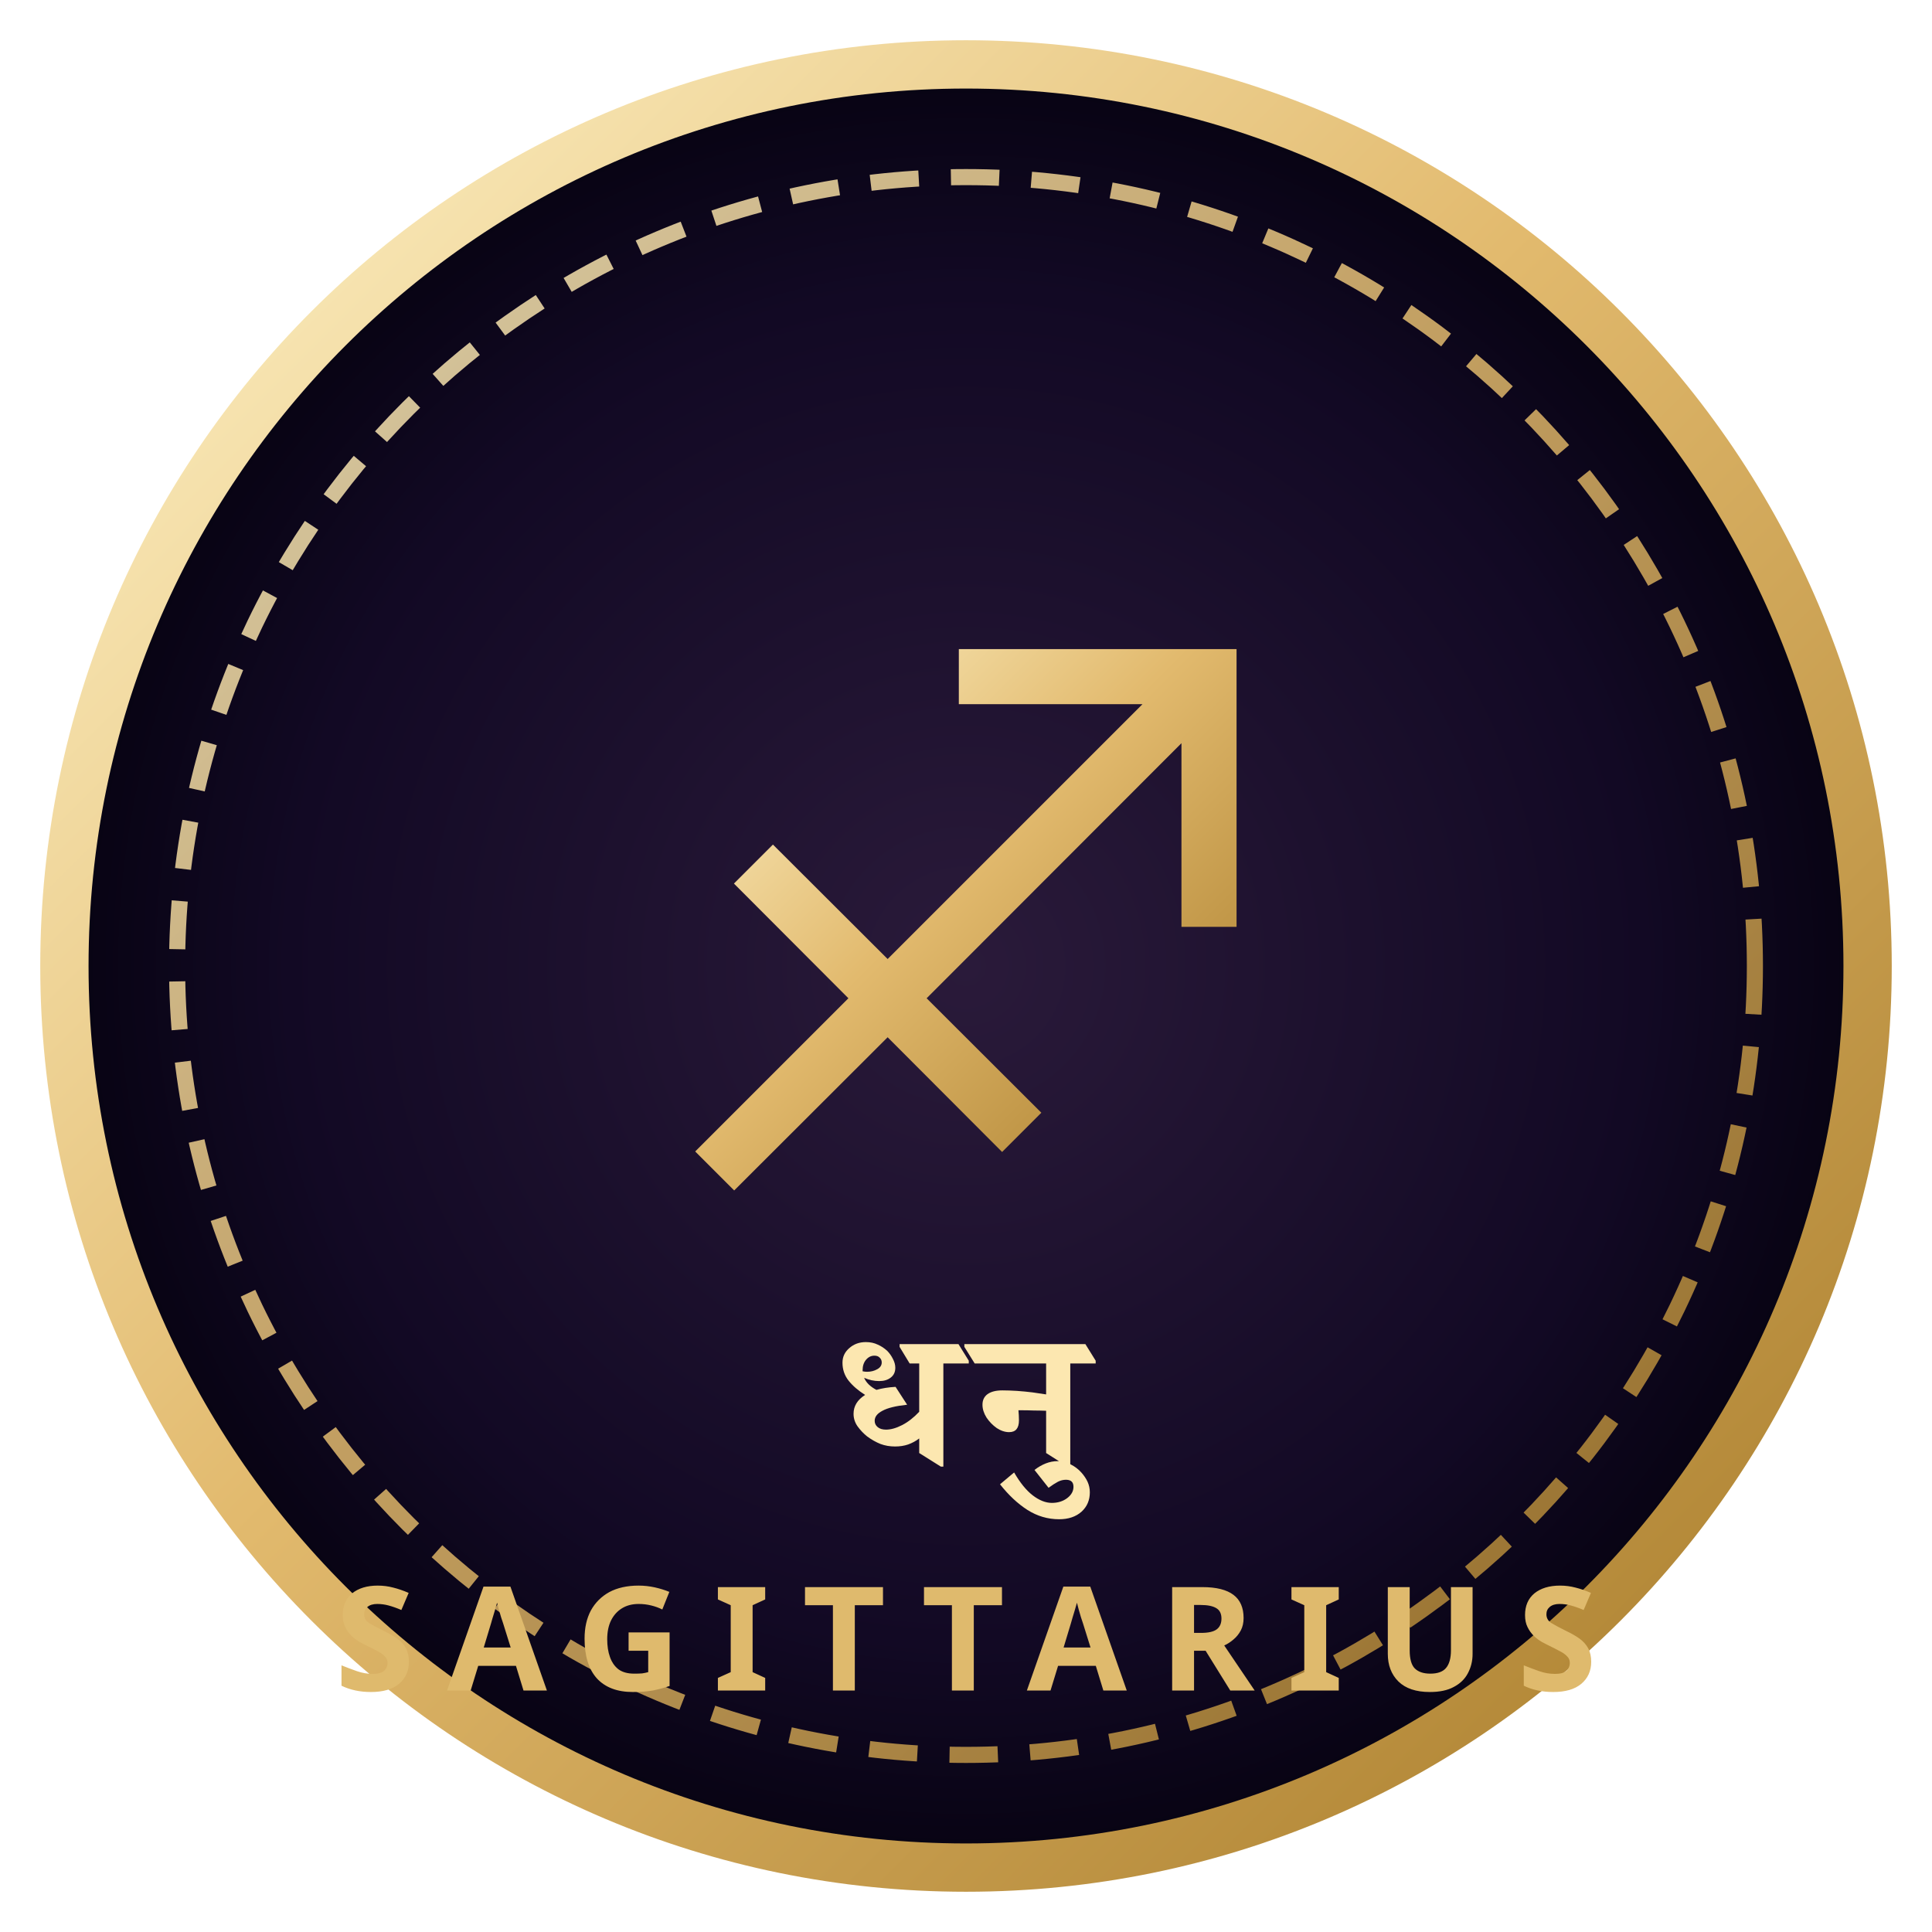
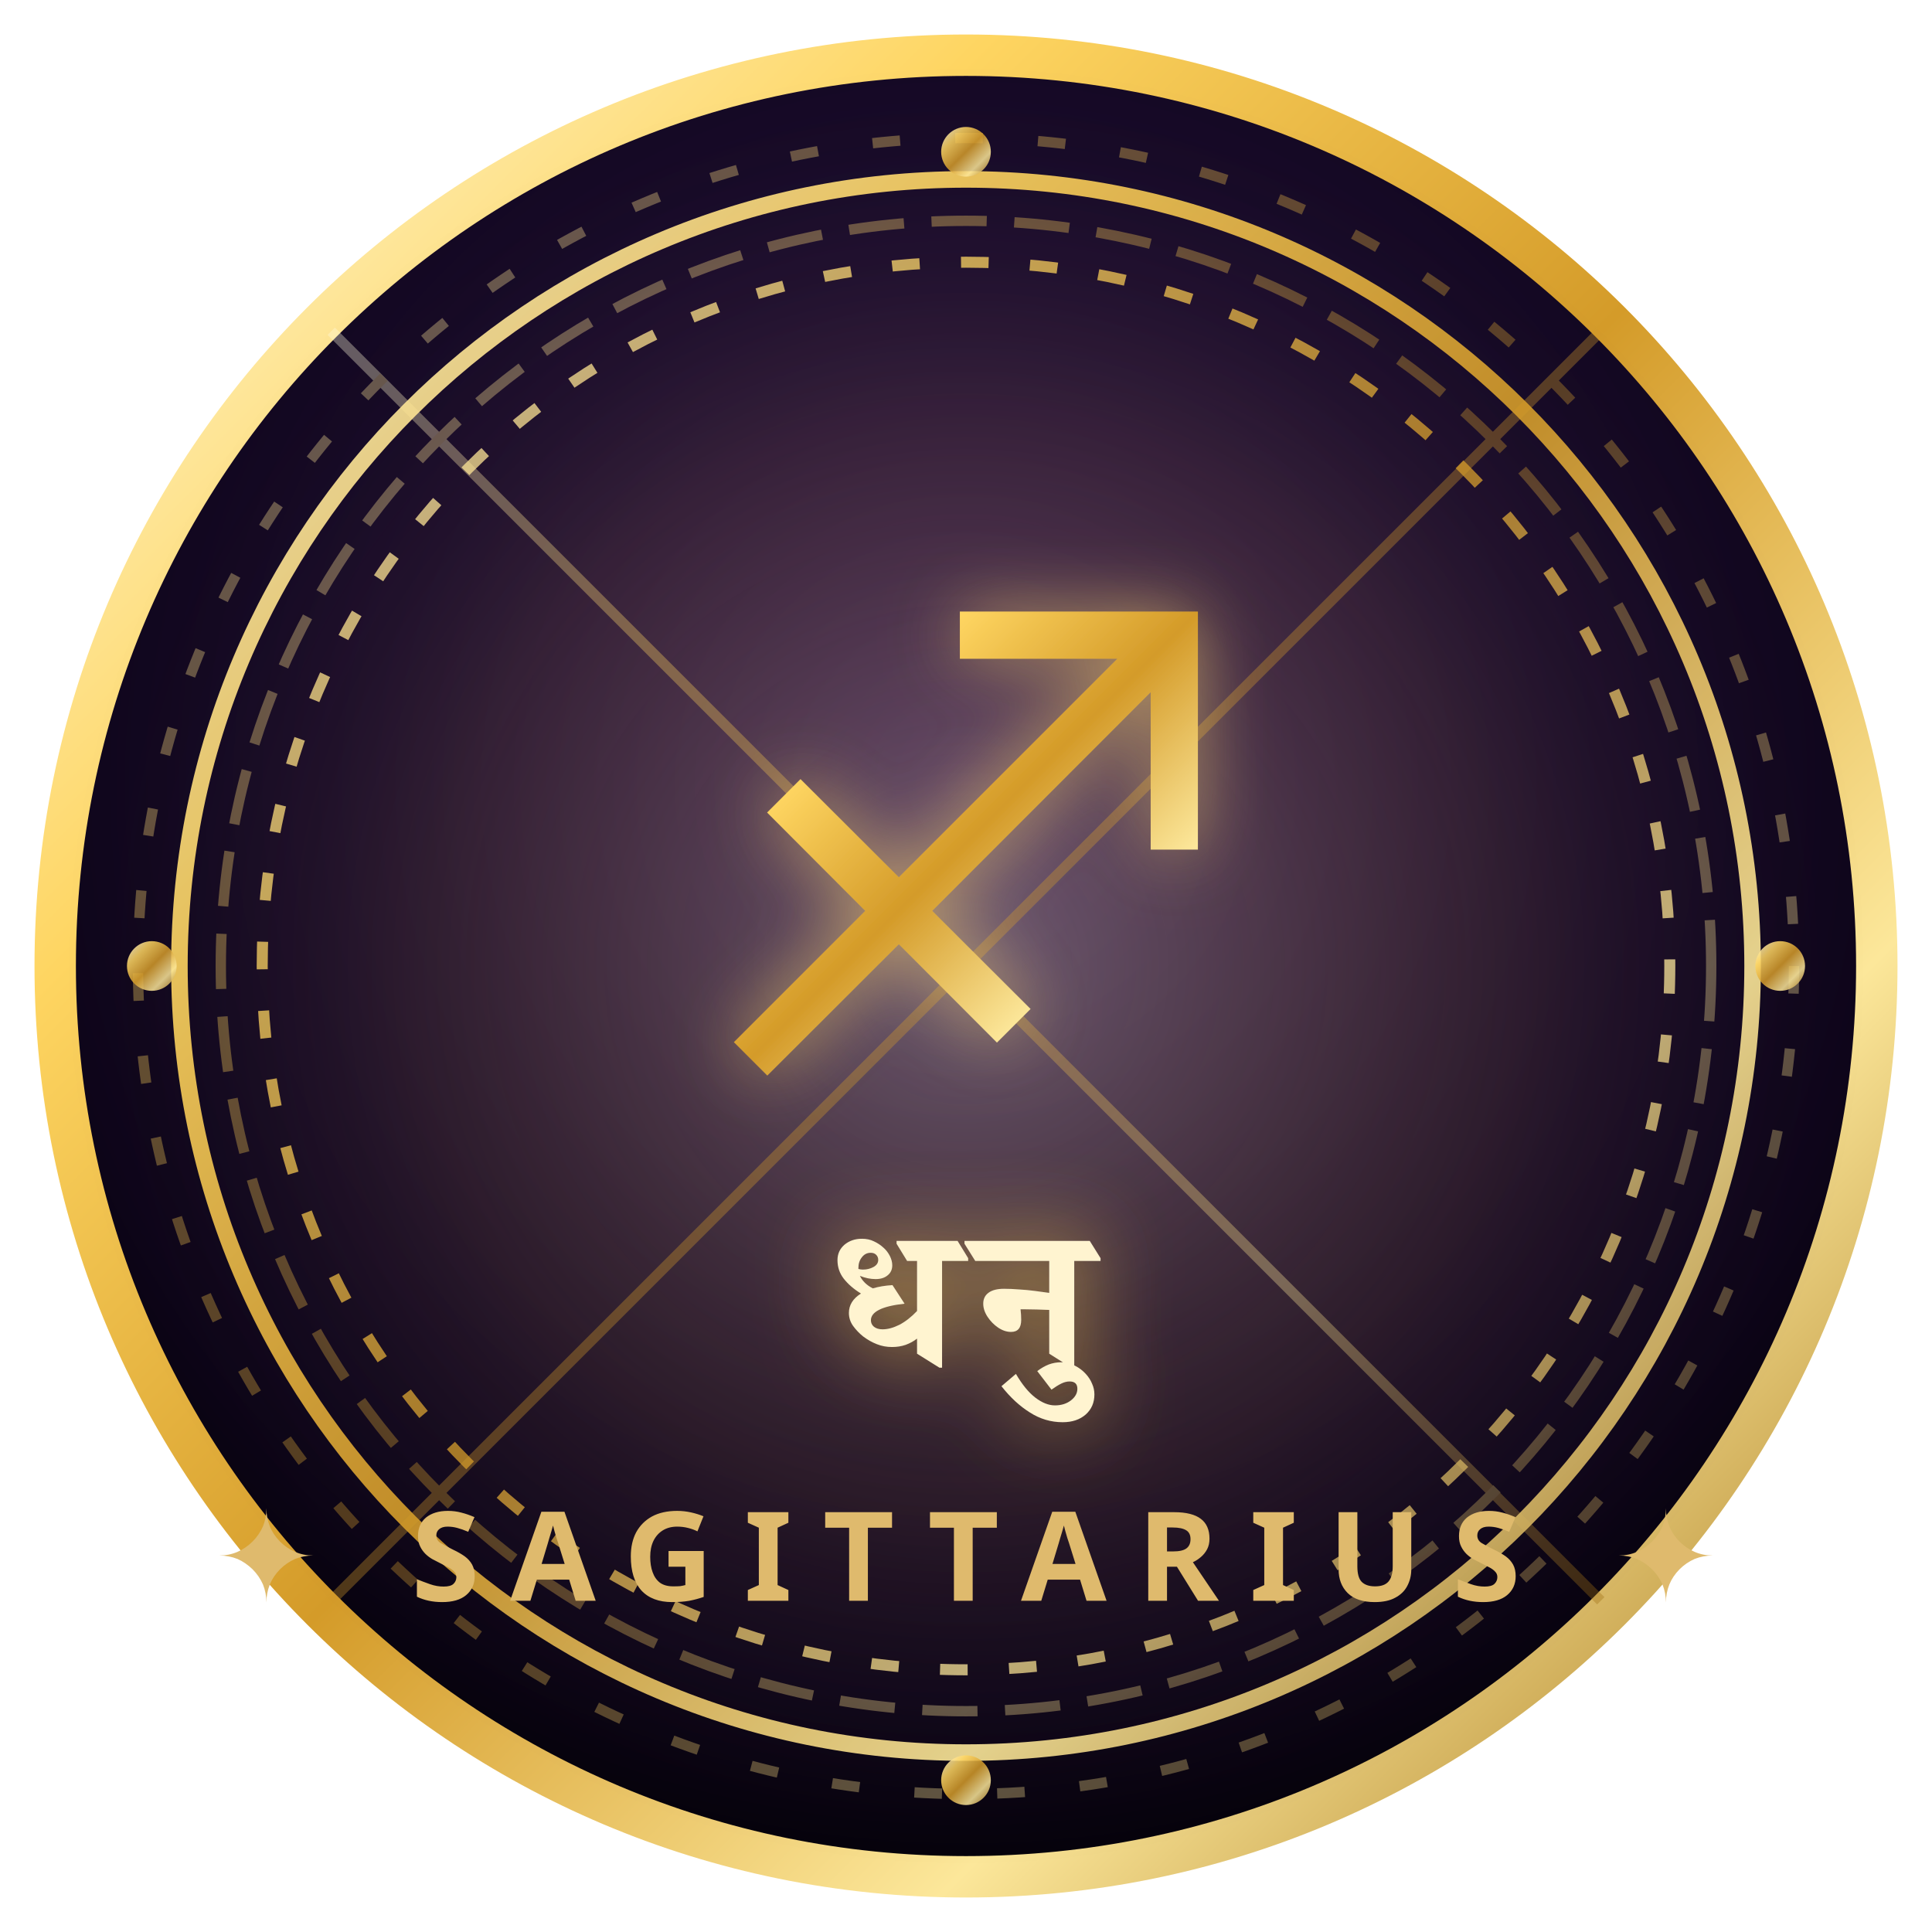
- <svg xmlns="http://www.w3.org/2000/svg" viewBox="0 0 120 120" width="120" height="120">
+ <svg xmlns="http://www.w3.org/2000/svg" viewBox="0 0 140 140" width="140" height="140">
  <defs>
-     <radialGradient id="bg" cx="50%" cy="50%" r="50%">
-       <stop offset="0%" stop-color="#2a1a3a" />
-       <stop offset="75%" stop-color="#120924" />
-       <stop offset="100%" stop-color="#070312" />
+     <radialGradient id="bgGrad_sagittarius" cx="50%" cy="40%" r="60%">
+       <stop offset="0%" stop-color="#361a4f" />
+       <stop offset="50%" stop-color="#1b0c2e" />
+       <stop offset="85%" stop-color="#0e051a" />
+       <stop offset="100%" stop-color="#05020a" />
    </radialGradient>
-     <linearGradient id="gold" x1="0%" y1="0%" x2="100%" y2="100%">
-       <stop offset="0%" stop-color="#fff5cc" />
-       <stop offset="45%" stop-color="#e2ba6e" />
-       <stop offset="100%" stop-color="#a67a28" />
+     <linearGradient id="gold24k_sagittarius" x1="0%" y1="0%" x2="100%" y2="100%">
+       <stop offset="0%" stop-color="#fffbe0" />
+       <stop offset="25%" stop-color="#fed561" />
+       <stop offset="50%" stop-color="#d49b29" />
+       <stop offset="75%" stop-color="#fce79a" />
+       <stop offset="100%" stop-color="#9e6d11" />
    </linearGradient>
+     <radialGradient id="goldSheen_sagittarius" cx="50%" cy="50%" r="50%">
+       <stop offset="0%" stop-color="#fff8d6" stop-opacity="0.3" />
+       <stop offset="60%" stop-color="#e8b84b" stop-opacity="0.1" />
+       <stop offset="100%" stop-color="#000" stop-opacity="0" />
+     </radialGradient>
+     <filter id="goldGlow_sagittarius" x="-20%" y="-20%" width="140%" height="140%">
+       <feGaussianBlur stdDeviation="2.5" result="blur" />
+       <feFlood flood-color="#f7d070" flood-opacity="0.6" result="glowColor" />
+       <feComposite in="glowColor" in2="blur" operator="in" result="softGlow" />
+       <feMerge>
+         <feMergeNode in="softGlow" />
+         <feMergeNode in="SourceGraphic" />
+       </feMerge>
+     </filter>
  </defs>
-   <circle cx="60" cy="60" r="56" fill="url(#bg)" stroke="url(#gold)" stroke-width="3" />
-   <circle cx="60" cy="60" r="49" fill="none" stroke="url(#gold)" stroke-width="1" stroke-dasharray="3 2" opacity="0.85" />
-   <text x="60" y="58" font-family="'Cinzel', 'Noto Sans', sans-serif" font-size="46" font-weight="900" fill="url(#gold)" text-anchor="middle" dominant-baseline="central">♐</text>
-   <text x="60" y="91" font-family="'Marcellus', 'Noto Serif Devanagari', serif" font-size="12" font-weight="700" fill="#fce7b0" letter-spacing="1.2" text-anchor="middle">धनु</text>
-   <text x="60" y="105" font-family="'Marcellus', sans-serif" font-size="9" font-weight="700" fill="#dfba6d" letter-spacing="2" text-anchor="middle">SAGITTARIUS</text>
+   <circle cx="70" cy="70" r="66" fill="url(#bgGrad_sagittarius)" stroke="url(#gold24k_sagittarius)" stroke-width="3" />
+   <circle cx="70" cy="70" r="66" fill="url(#goldSheen_sagittarius)" />
+   <g stroke="url(#gold24k_sagittarius)" stroke-width="0.75" opacity="0.35">
+     <line x1="70" y1="5" x2="70" y2="135" />
+     <line x1="5" y1="70" x2="135" y2="70" />
+     <line x1="24" y1="24" x2="116" y2="116" />
+     <line x1="116" y1="24" x2="24" y2="116" />
+     <circle cx="70" cy="70" r="60" fill="none" stroke-dasharray="2 4" />
+     <circle cx="70" cy="70" r="54" fill="none" stroke-dasharray="4 2" />
+   </g>
+   <circle cx="70" cy="70" r="57" fill="none" stroke="url(#gold24k_sagittarius)" stroke-width="1.2" opacity="0.9" />
+   <circle cx="70" cy="70" r="51" fill="none" stroke="url(#gold24k_sagittarius)" stroke-width="0.8" stroke-dasharray="2 3" opacity="0.75" />
+   <g fill="url(#gold24k_sagittarius)" opacity="0.85">
+     <circle cx="70" cy="11" r="1.8" />
+     <circle cx="70" cy="129" r="1.8" />
+     <circle cx="11" cy="70" r="1.8" />
+     <circle cx="129" cy="70" r="1.8" />
+   </g>
+   <text x="70" y="62" font-family="system-ui, -apple-system, sans-serif" font-size="46" font-weight="900" fill="url(#gold24k_sagittarius)" text-anchor="middle" dominant-baseline="central" filter="url(#goldGlow_sagittarius)">♐</text>
+   <text x="70" y="99" font-family="'Marcellus', 'Yatra One', 'Noto Serif Devanagari', 'Cinzel', serif" font-size="14.5" font-weight="800" fill="#fff4d0" letter-spacing="1.5" text-anchor="middle" filter="drop-shadow(0 0 3px rgba(245,200,80,0.8))">धनु</text>
+   <text x="70" y="116" font-family="'Cinzel', 'Marcellus', sans-serif" font-size="9" font-weight="800" fill="#dfba6d" letter-spacing="2.2" text-anchor="middle">✦ SAGITTARIUS ✦</text>
</svg>
